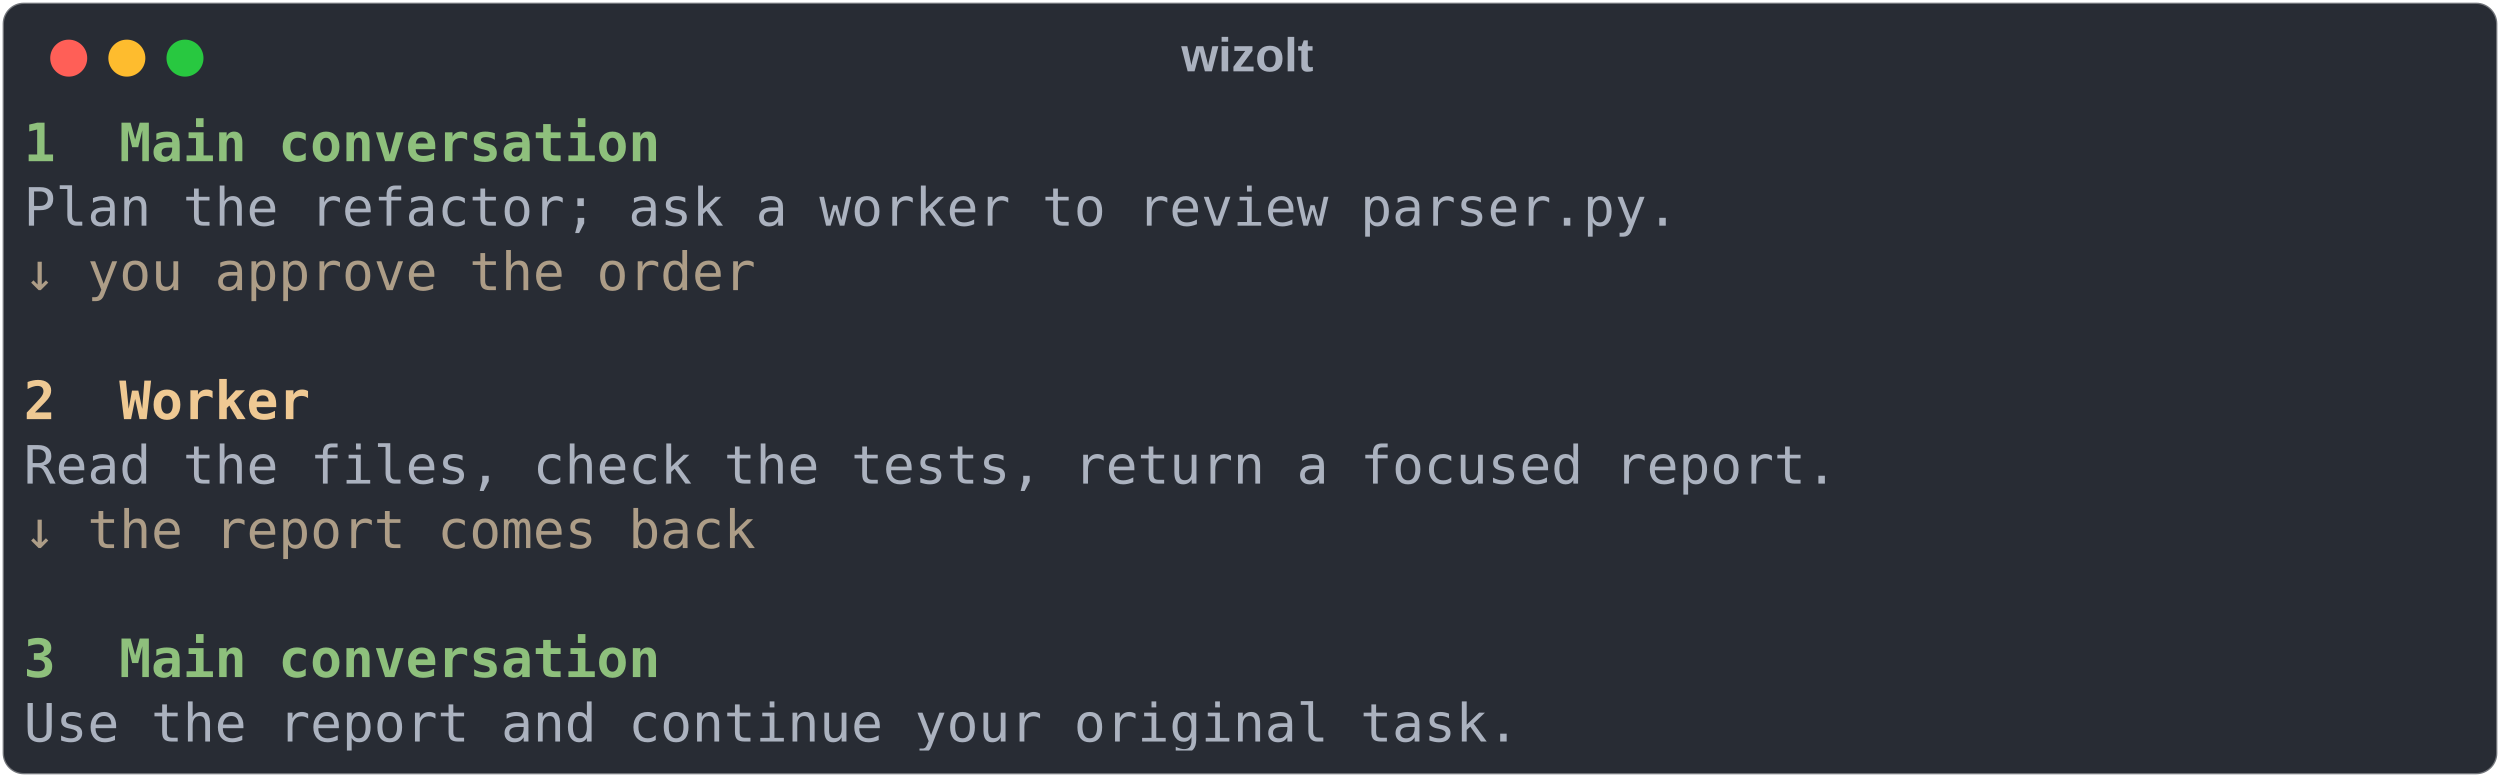
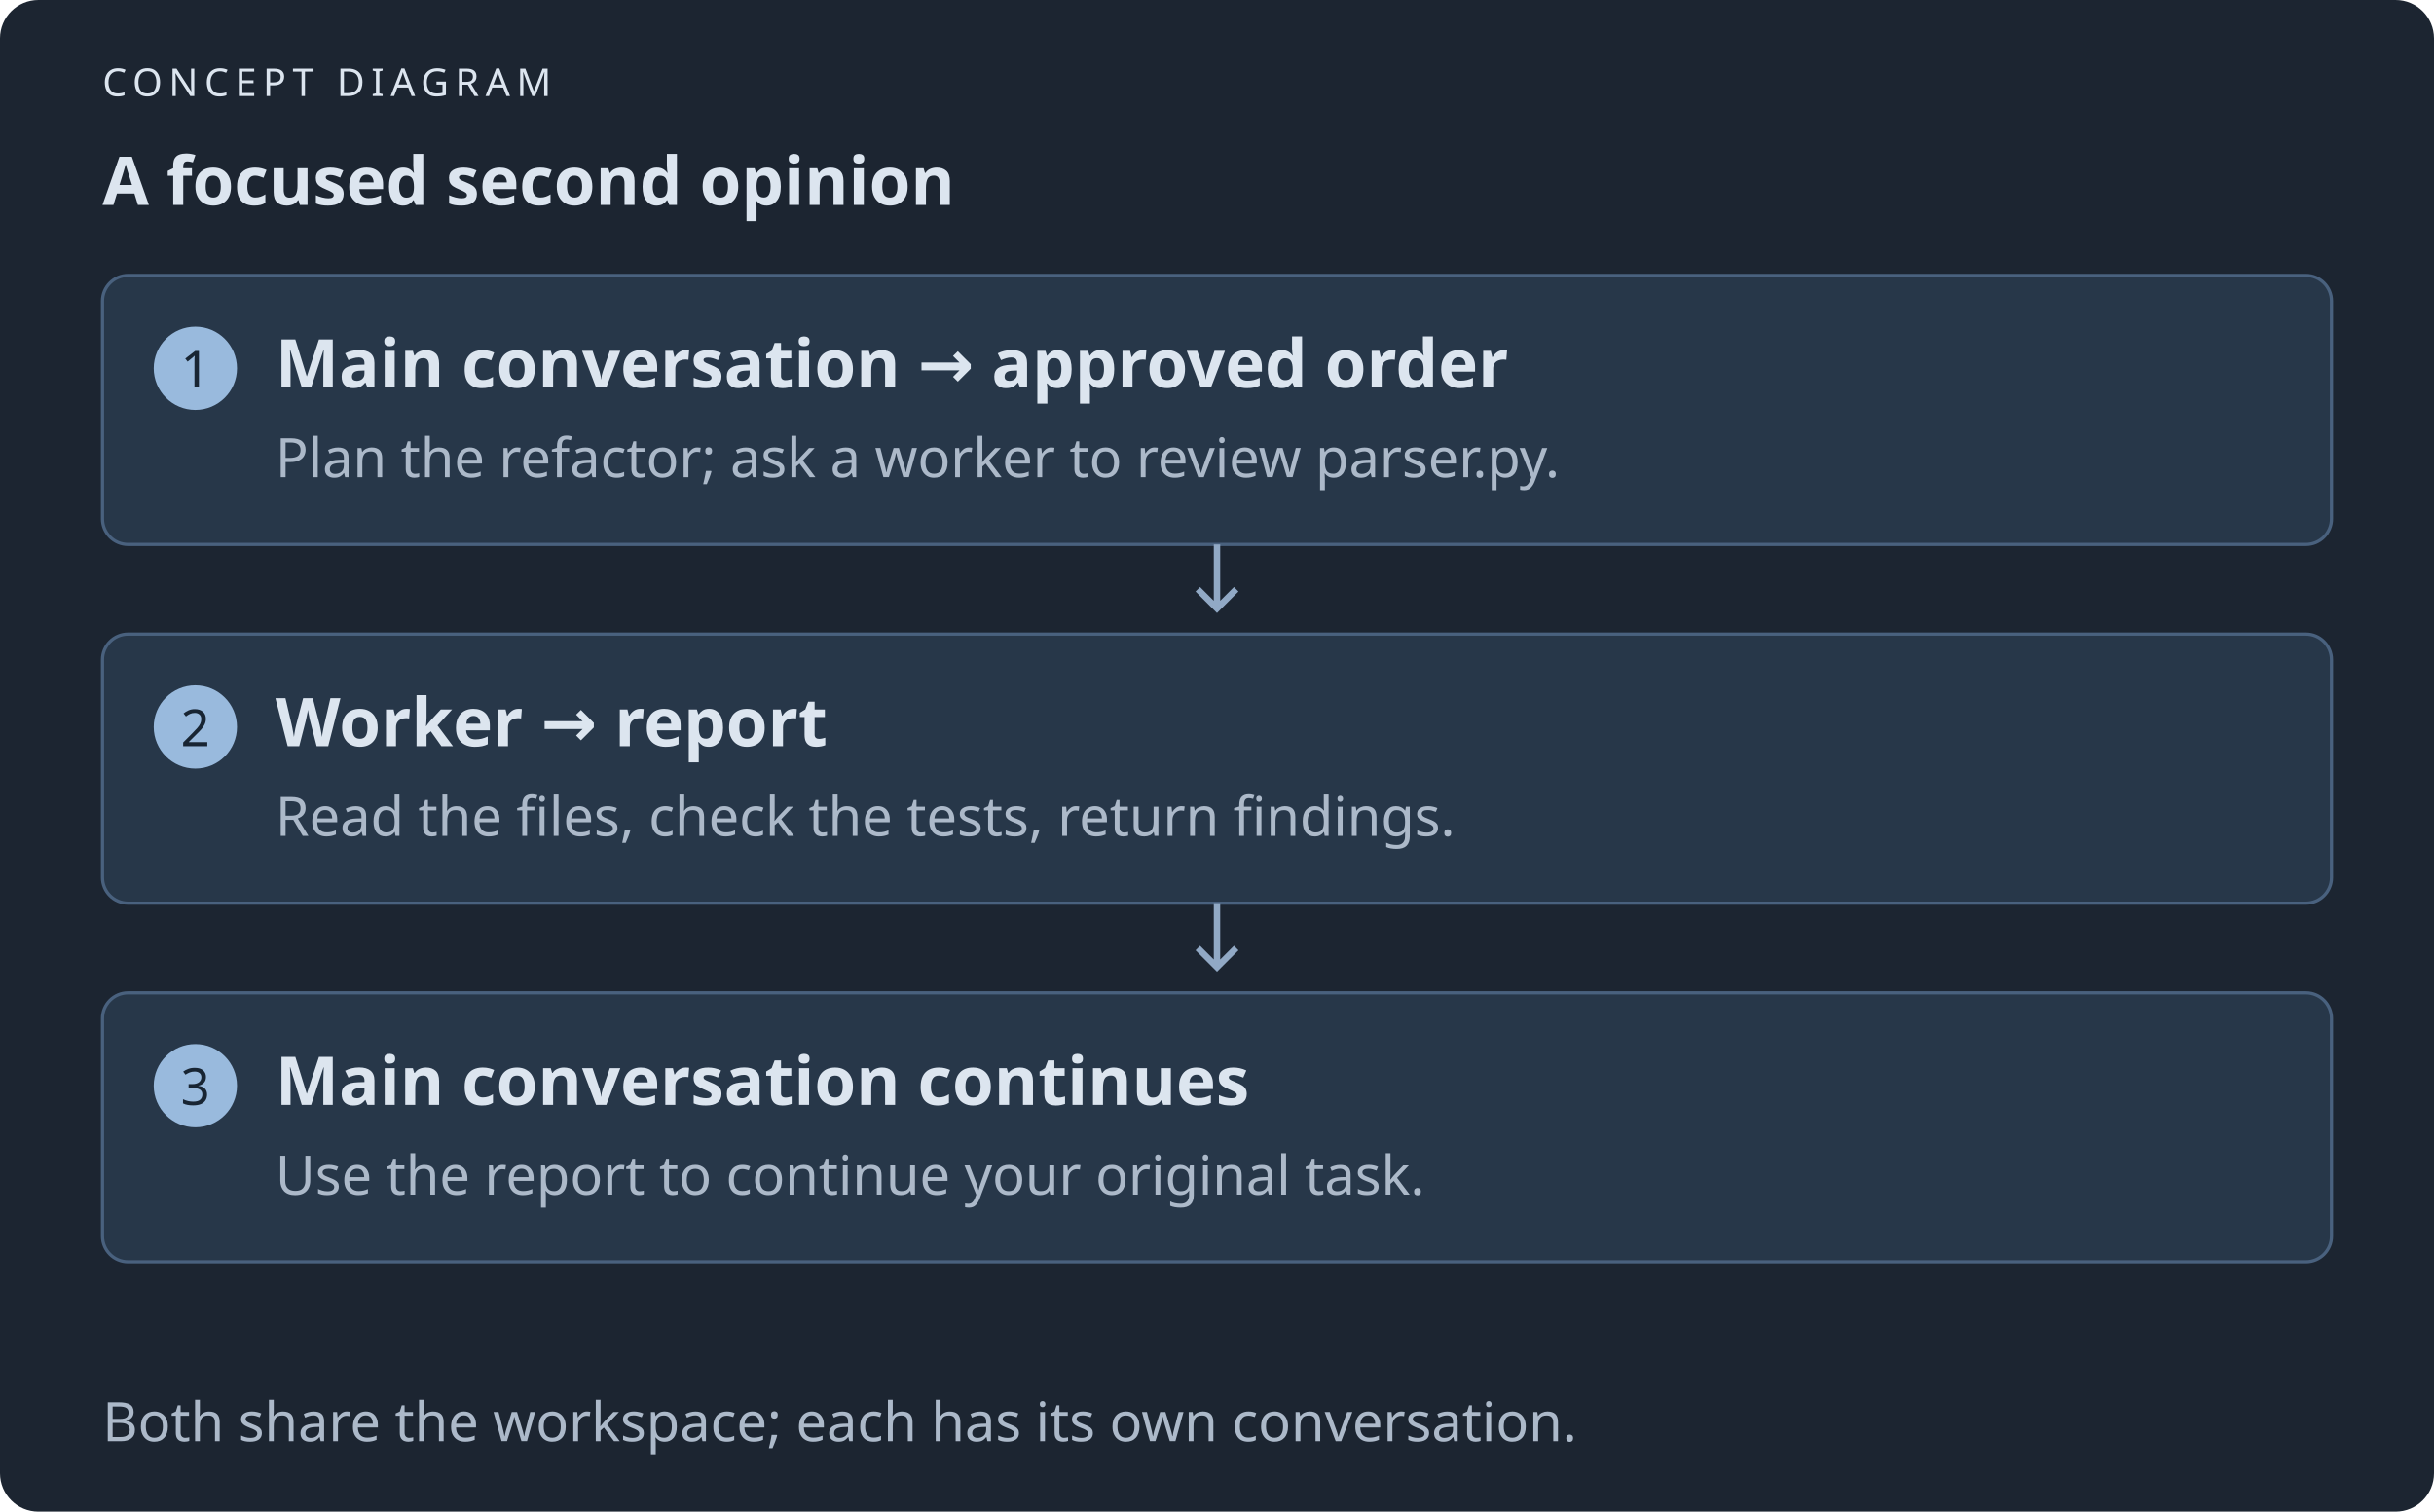
- <svg xmlns="http://www.w3.org/2000/svg" class="rich-terminal" viewBox="0 0 946 294.0">
-   <style>
- 
-     @font-face {
-         font-family: "Fira Code";
-         src: local("FiraCode-Regular"),
-                 url("https://cdnjs.cloudflare.com/ajax/libs/firacode/6.2.0/woff2/FiraCode-Regular.woff2") format("woff2"),
-                 url("https://cdnjs.cloudflare.com/ajax/libs/firacode/6.2.0/woff/FiraCode-Regular.woff") format("woff");
-         font-style: normal;
-         font-weight: 400;
-     }
-     @font-face {
-         font-family: "Fira Code";
-         src: local("FiraCode-Bold"),
-                 url("https://cdnjs.cloudflare.com/ajax/libs/firacode/6.2.0/woff2/FiraCode-Bold.woff2") format("woff2"),
-                 url("https://cdnjs.cloudflare.com/ajax/libs/firacode/6.2.0/woff/FiraCode-Bold.woff") format("woff");
-         font-style: bold;
-         font-weight: 700;
-     }
- 
-     .worker-handoff-matrix {
-         font-family: Fira Code, monospace;
-         font-size: 20px;
-         line-height: 24.4px;
-         font-variant-east-asian: full-width;
-     }
- 
-     .worker-handoff-title {
-         font-size: 18px;
-         font-weight: bold;
-         font-family: arial;
-     }
- 
-     .worker-handoff-r1 { fill: #8ec07c;font-weight: bold }
- .worker-handoff-r2 { fill: #abb2bf }
- .worker-handoff-r3 { fill: #ad9d87 }
- .worker-handoff-r4 { fill: #efc993;font-weight: bold }
-     </style>
-   <defs>
-     <clipPath id="worker-handoff-clip-terminal">
-       <rect x="0" y="0" width="926.2" height="243.0" />
-     </clipPath>
-     <clipPath id="worker-handoff-line-0">
-       <rect x="0" y="1.5" width="927.2" height="24.65" />
-     </clipPath>
-     <clipPath id="worker-handoff-line-1">
-       <rect x="0" y="25.9" width="927.2" height="24.65" />
-     </clipPath>
-     <clipPath id="worker-handoff-line-2">
-       <rect x="0" y="50.3" width="927.2" height="24.65" />
-     </clipPath>
-     <clipPath id="worker-handoff-line-3">
-       <rect x="0" y="74.7" width="927.2" height="24.65" />
-     </clipPath>
-     <clipPath id="worker-handoff-line-4">
-       <rect x="0" y="99.1" width="927.2" height="24.65" />
-     </clipPath>
-     <clipPath id="worker-handoff-line-5">
-       <rect x="0" y="123.5" width="927.2" height="24.65" />
-     </clipPath>
-     <clipPath id="worker-handoff-line-6">
-       <rect x="0" y="147.9" width="927.2" height="24.65" />
-     </clipPath>
-     <clipPath id="worker-handoff-line-7">
-       <rect x="0" y="172.3" width="927.2" height="24.65" />
-     </clipPath>
-     <clipPath id="worker-handoff-line-8">
-       <rect x="0" y="196.7" width="927.2" height="24.65" />
-     </clipPath>
-   </defs>
-   <rect fill="#282c34" stroke="rgba(255,255,255,0.35)" stroke-width="1" x="1" y="1" width="944" height="292" rx="8" />
-   <text class="worker-handoff-title" fill="#abb2bf" text-anchor="middle" x="472" y="27">wizolt</text>
-   <g transform="translate(26,22)">
-     <circle cx="0" cy="0" r="7" fill="#ff5f57" />
-     <circle cx="22" cy="0" r="7" fill="#febc2e" />
-     <circle cx="44" cy="0" r="7" fill="#28c840" />
-   </g>
-   <g transform="translate(9, 41)" clip-path="url(#worker-handoff-clip-terminal)">
-     <g class="worker-handoff-matrix">
-       <text class="worker-handoff-r1" x="0" y="20" textLength="244" clip-path="url(#worker-handoff-line-0)">1  Main conversation</text>
-       <text class="worker-handoff-r2" x="927.2" y="20" textLength="12.2" clip-path="url(#worker-handoff-line-0)">
- </text>
-       <text class="worker-handoff-r2" x="0" y="44.4" textLength="671" clip-path="url(#worker-handoff-line-1)">   Plan the refactor; ask a worker to review parser.py.</text>
-       <text class="worker-handoff-r2" x="927.2" y="44.4" textLength="12.2" clip-path="url(#worker-handoff-line-1)">
- </text>
-       <text class="worker-handoff-r3" x="0" y="68.8" textLength="488" clip-path="url(#worker-handoff-line-2)">                 ↓ you approve the order</text>
-       <text class="worker-handoff-r2" x="927.2" y="68.8" textLength="12.2" clip-path="url(#worker-handoff-line-2)">
- </text>
-       <text class="worker-handoff-r2" x="927.2" y="93.2" textLength="12.2" clip-path="url(#worker-handoff-line-3)">
- </text>
-       <text class="worker-handoff-r4" x="0" y="117.6" textLength="109.8" clip-path="url(#worker-handoff-line-4)">2  Worker</text>
-       <text class="worker-handoff-r2" x="927.2" y="117.6" textLength="12.2" clip-path="url(#worker-handoff-line-4)">
- </text>
-       <text class="worker-handoff-r2" x="0" y="142" textLength="732" clip-path="url(#worker-handoff-line-5)">   Read the files, check the tests, return a focused report.</text>
-       <text class="worker-handoff-r2" x="927.2" y="142" textLength="12.2" clip-path="url(#worker-handoff-line-5)">
- </text>
-       <text class="worker-handoff-r3" x="0" y="166.4" textLength="488" clip-path="url(#worker-handoff-line-6)">                 ↓ the report comes back</text>
-       <text class="worker-handoff-r2" x="927.2" y="166.4" textLength="12.2" clip-path="url(#worker-handoff-line-6)">
- </text>
-       <text class="worker-handoff-r2" x="927.2" y="190.8" textLength="12.2" clip-path="url(#worker-handoff-line-7)">
- </text>
-       <text class="worker-handoff-r1" x="0" y="215.2" textLength="244" clip-path="url(#worker-handoff-line-8)">3  Main conversation</text>
-       <text class="worker-handoff-r2" x="927.2" y="215.2" textLength="12.2" clip-path="url(#worker-handoff-line-8)">
- </text>
-       <text class="worker-handoff-r2" x="0" y="239.6" textLength="610" clip-path="url(#worker-handoff-line-9)">   Use the report and continue your original task.</text>
-       <text class="worker-handoff-r2" x="927.2" y="239.6" textLength="12.2" clip-path="url(#worker-handoff-line-9)">
- </text>
-     </g>
-   </g>
+ <svg xmlns="http://www.w3.org/2000/svg" width="760" height="472" viewBox="0 0 760 472" role="img">
+   <style>text{font-family:system-ui,sans-serif;fill:#dce5ef}.detail{font-size:17px;fill:#acb9c9}.heading{font-size:21px;font-weight:600}</style>
+   <rect width="760" height="472" rx="12" fill="#1c2531" />
+   <text x="32" y="30" font-size="12" letter-spacing="2" fill="#97acc5">CONCEPT DIAGRAM</text>
+   <text x="32" y="64" class="heading">A focused second opinion</text>
+   <rect x="32" y="86" width="696" height="84" rx="8" fill="#273749" stroke="#49617e" />
+   <circle cx="61" cy="115" r="13" fill="#99badd" />
+   <text x="61" y="121" text-anchor="middle" style="fill:#182533;font-size:16px">1</text>
+   <text x="86" y="121" class="heading">Main conversation → approved order</text>
+   <text x="86" y="149" class="detail">Plan the refactor; ask a worker to review parser.py.</text>
+   <path d="M380 170 v20 m-6 -6 l6 6 6 -6" fill="none" stroke="#91a9c5" stroke-width="2" />
+   <rect x="32" y="198" width="696" height="84" rx="8" fill="#273749" stroke="#49617e" />
+   <circle cx="61" cy="227" r="13" fill="#99badd" />
+   <text x="61" y="233" text-anchor="middle" style="fill:#182533;font-size:16px">2</text>
+   <text x="86" y="233" class="heading">Worker → report</text>
+   <text x="86" y="261" class="detail">Read the files, check the tests, return findings.</text>
+   <path d="M380 282 v20 m-6 -6 l6 6 6 -6" fill="none" stroke="#91a9c5" stroke-width="2" />
+   <rect x="32" y="310" width="696" height="84" rx="8" fill="#273749" stroke="#49617e" />
+   <circle cx="61" cy="339" r="13" fill="#99badd" />
+   <text x="61" y="345" text-anchor="middle" style="fill:#182533;font-size:16px">3</text>
+   <text x="86" y="345" class="heading">Main conversation continues</text>
+   <text x="86" y="373" class="detail">Use the report to continue your original task.</text>
+   <text x="32" y="450" class="detail">Both share the workspace; each has its own conversation.</text>
</svg>
